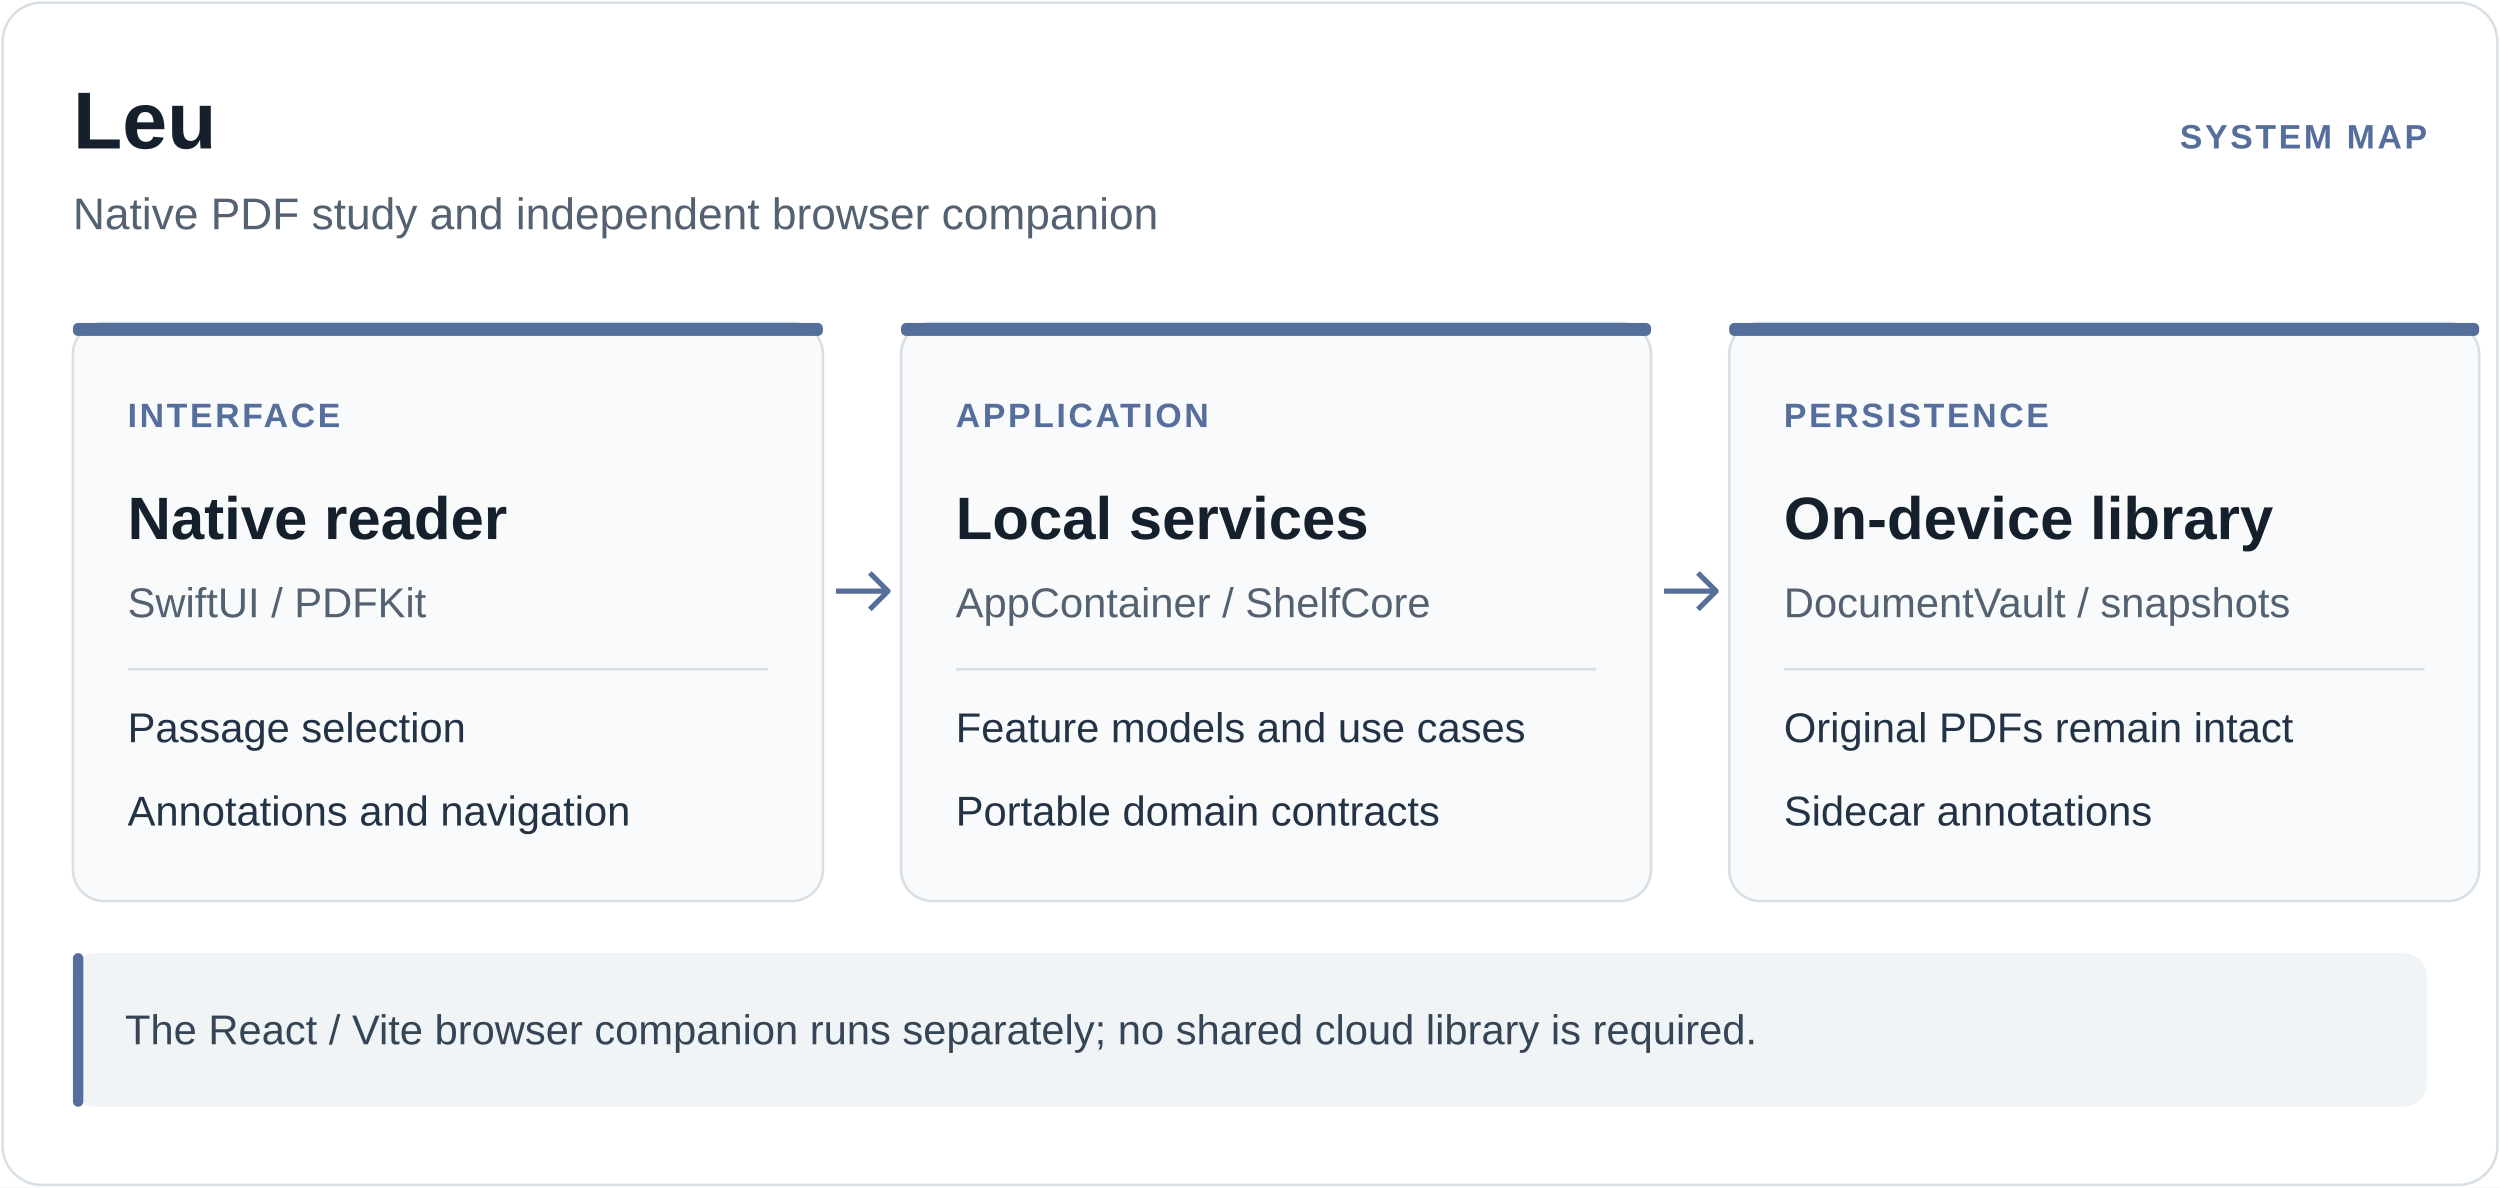
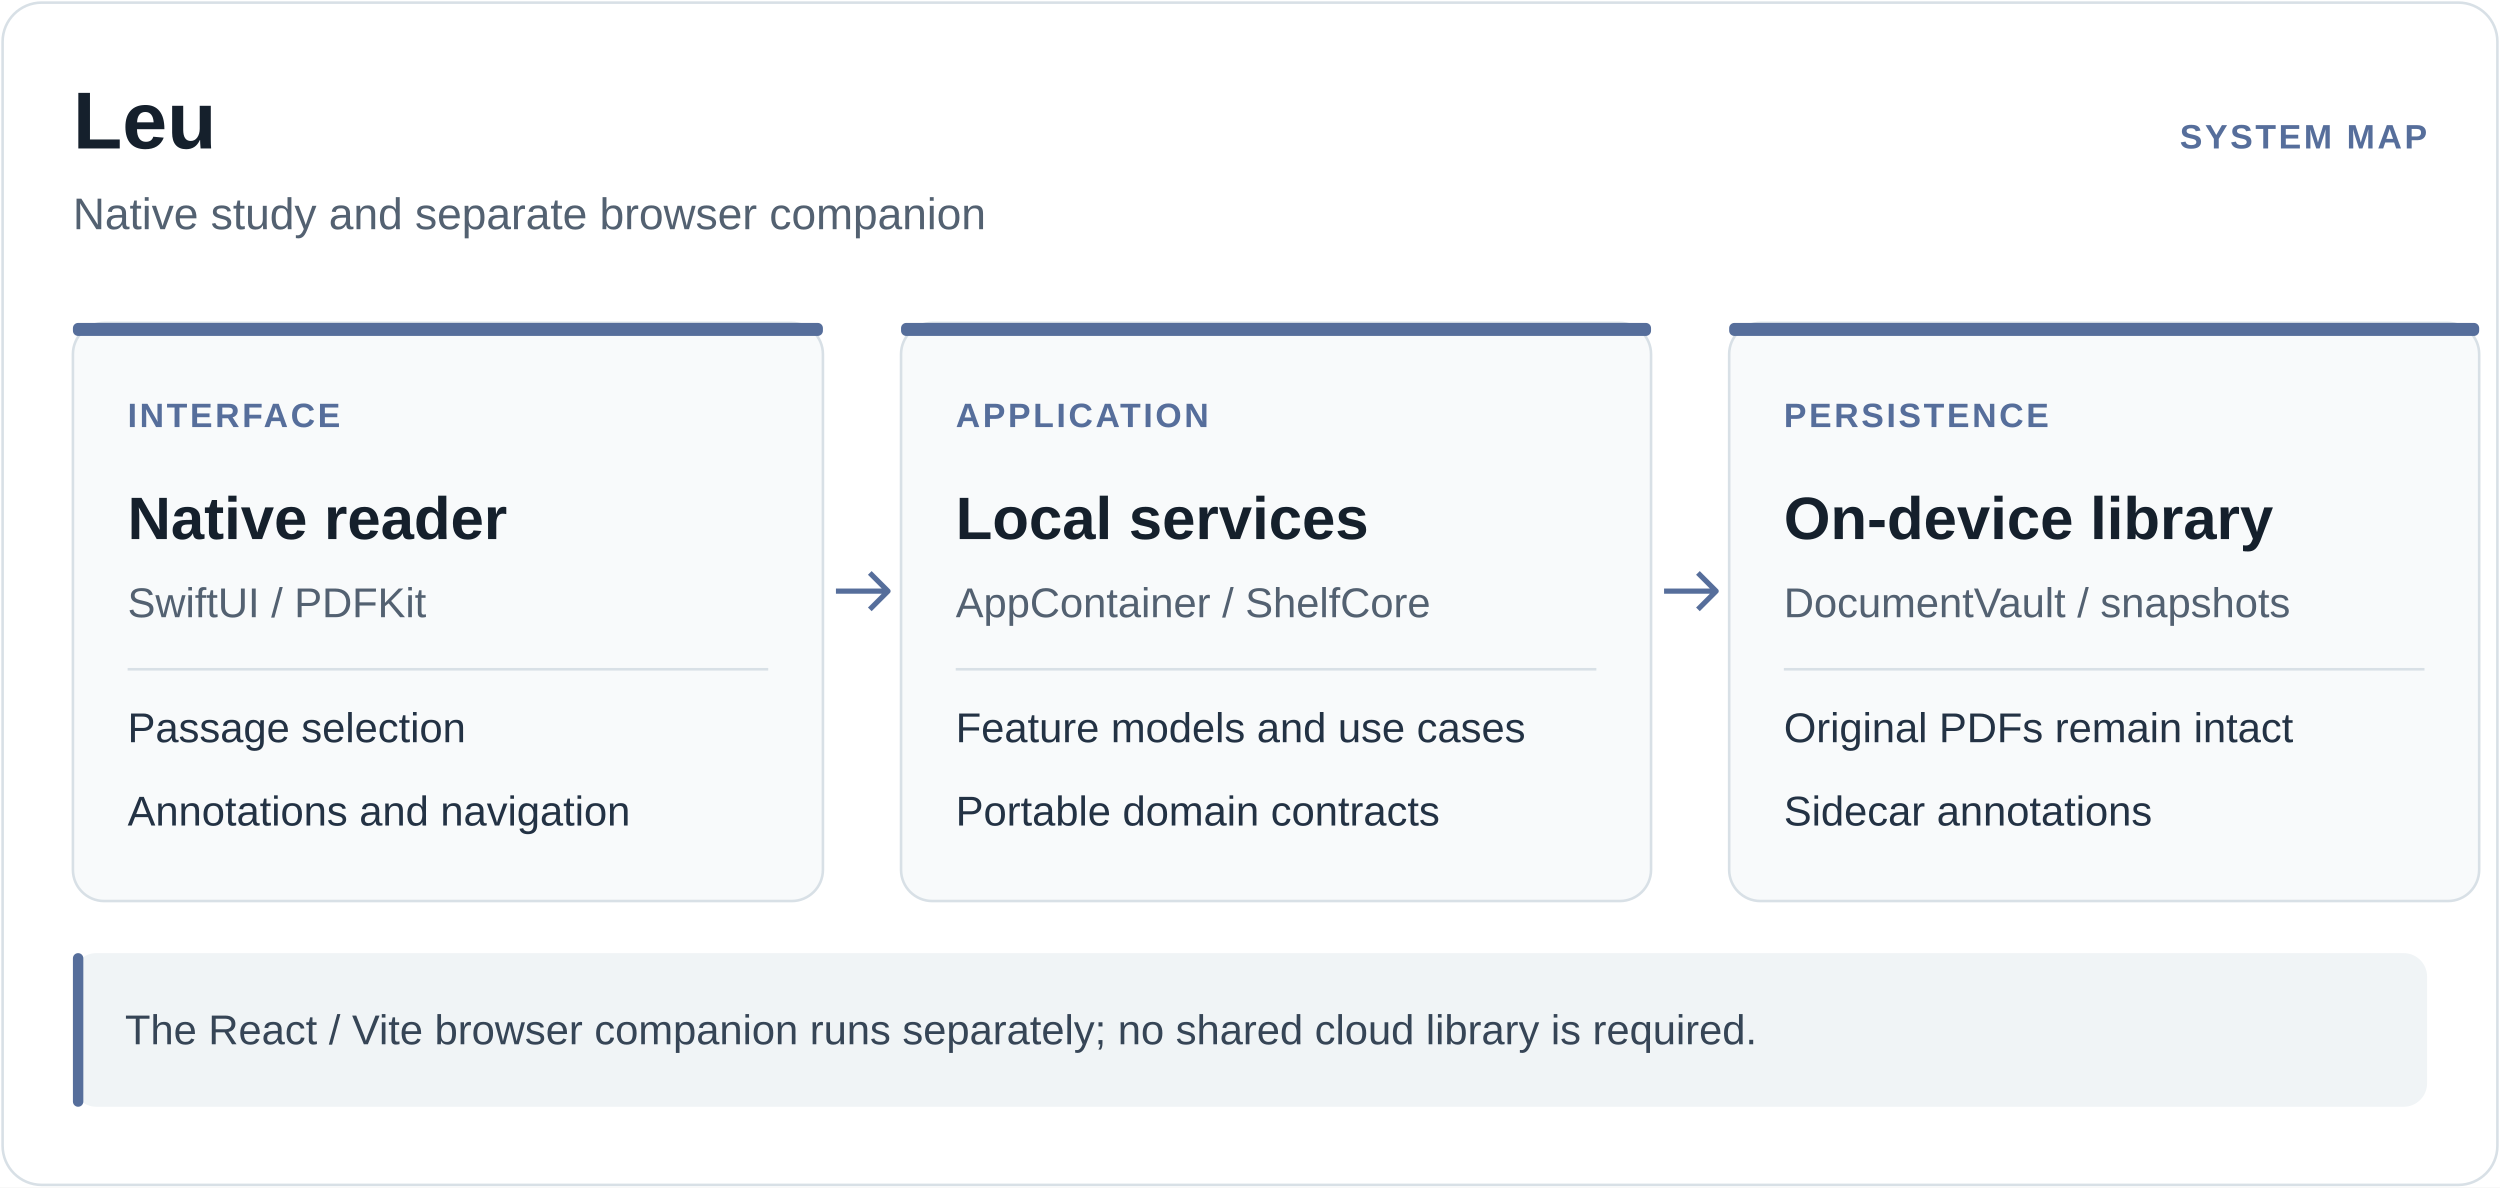
<svg xmlns="http://www.w3.org/2000/svg" width="960" height="456" viewBox="0 0 960 456" role="img" aria-labelledby="title desc">
  <rect width="960" height="456" fill="#fff" />
  <rect x="1" y="1" width="958" height="454" rx="15" fill="none" stroke="#D8E0E6" />
  <g font-family="Arial,Helvetica,sans-serif">
    <text x="28" y="57" font-size="31" font-weight="700" fill="#15202C">Leu</text>
-     <text x="28" y="88" font-size="17" fill="#536171">Native PDF study and independent browser companion</text>
+     <text x="28" y="88" font-size="17" fill="#536171">Native study and separate browser companion</text>
    <text x="932" y="57" text-anchor="end" font-size="13" font-weight="700" letter-spacing="1" fill="#566E9B">SYSTEM MAP</text>
    <rect x="28" y="124" width="288" height="222" rx="12" fill="#F8FAFB" stroke="#D8E0E6" />
    <rect x="28" y="124" width="288" height="5" rx="2" fill="#566E9B" />
    <text x="49" y="164" fill="#566E9B" font-size="13" font-weight="700" letter-spacing="1">INTERFACE</text>
    <text x="49" y="207" fill="#15202C" font-size="23" font-weight="700">Native reader</text>
    <text x="49" y="237" fill="#536171" font-size="16">SwiftUI / PDFKit</text>
    <path d="M49 257h246" stroke="#D8E0E6" />
    <text x="49" y="285" font-size="16" fill="#233244">Passage selection</text>
    <text x="49" y="317" font-size="16" fill="#233244">Annotations and navigation</text>
    <rect x="346" y="124" width="288" height="222" rx="12" fill="#F8FAFB" stroke="#D8E0E6" />
    <rect x="346" y="124" width="288" height="5" rx="2" fill="#566E9B" />
    <text x="367" y="164" fill="#566E9B" font-size="13" font-weight="700" letter-spacing="1">APPLICATION</text>
    <text x="367" y="207" fill="#15202C" font-size="23" font-weight="700">Local services</text>
    <text x="367" y="237" fill="#536171" font-size="16">AppContainer / ShelfCore</text>
    <path d="M367 257h246" stroke="#D8E0E6" />
    <text x="367" y="285" font-size="16" fill="#233244">Feature models and use cases</text>
    <text x="367" y="317" font-size="16" fill="#233244">Portable domain contracts</text>
    <rect x="664" y="124" width="288" height="222" rx="12" fill="#F8FAFB" stroke="#D8E0E6" />
    <rect x="664" y="124" width="288" height="5" rx="2" fill="#566E9B" />
    <text x="685" y="164" fill="#566E9B" font-size="13" font-weight="700" letter-spacing="1">PERSISTENCE</text>
    <text x="685" y="207" fill="#15202C" font-size="23" font-weight="700">On-device library</text>
    <text x="685" y="237" fill="#536171" font-size="16">DocumentVault / snapshots</text>
    <path d="M685 257h246" stroke="#D8E0E6" />
    <text x="685" y="285" font-size="16" fill="#233244">Original PDFs remain intact</text>
    <text x="685" y="317" font-size="16" fill="#233244">Sidecar annotations</text>
    <path d="M321 227h20m-7-7 7 7-7 7" fill="none" stroke="#566E9B" stroke-width="2" stroke-linejoin="round" />
    <path d="M639 227h20m-7-7 7 7-7 7" fill="none" stroke="#566E9B" stroke-width="2" stroke-linejoin="round" />
    <rect x="28" y="366" width="904" height="59" rx="9" fill="#F0F4F6" />
    <rect x="28" y="366" width="4" height="59" rx="2" fill="#566E9B" />
    <text x="48" y="401" font-size="16" fill="#364556">The React / Vite browser companion runs separately; no shared cloud library is required.</text>
  </g>
</svg>
